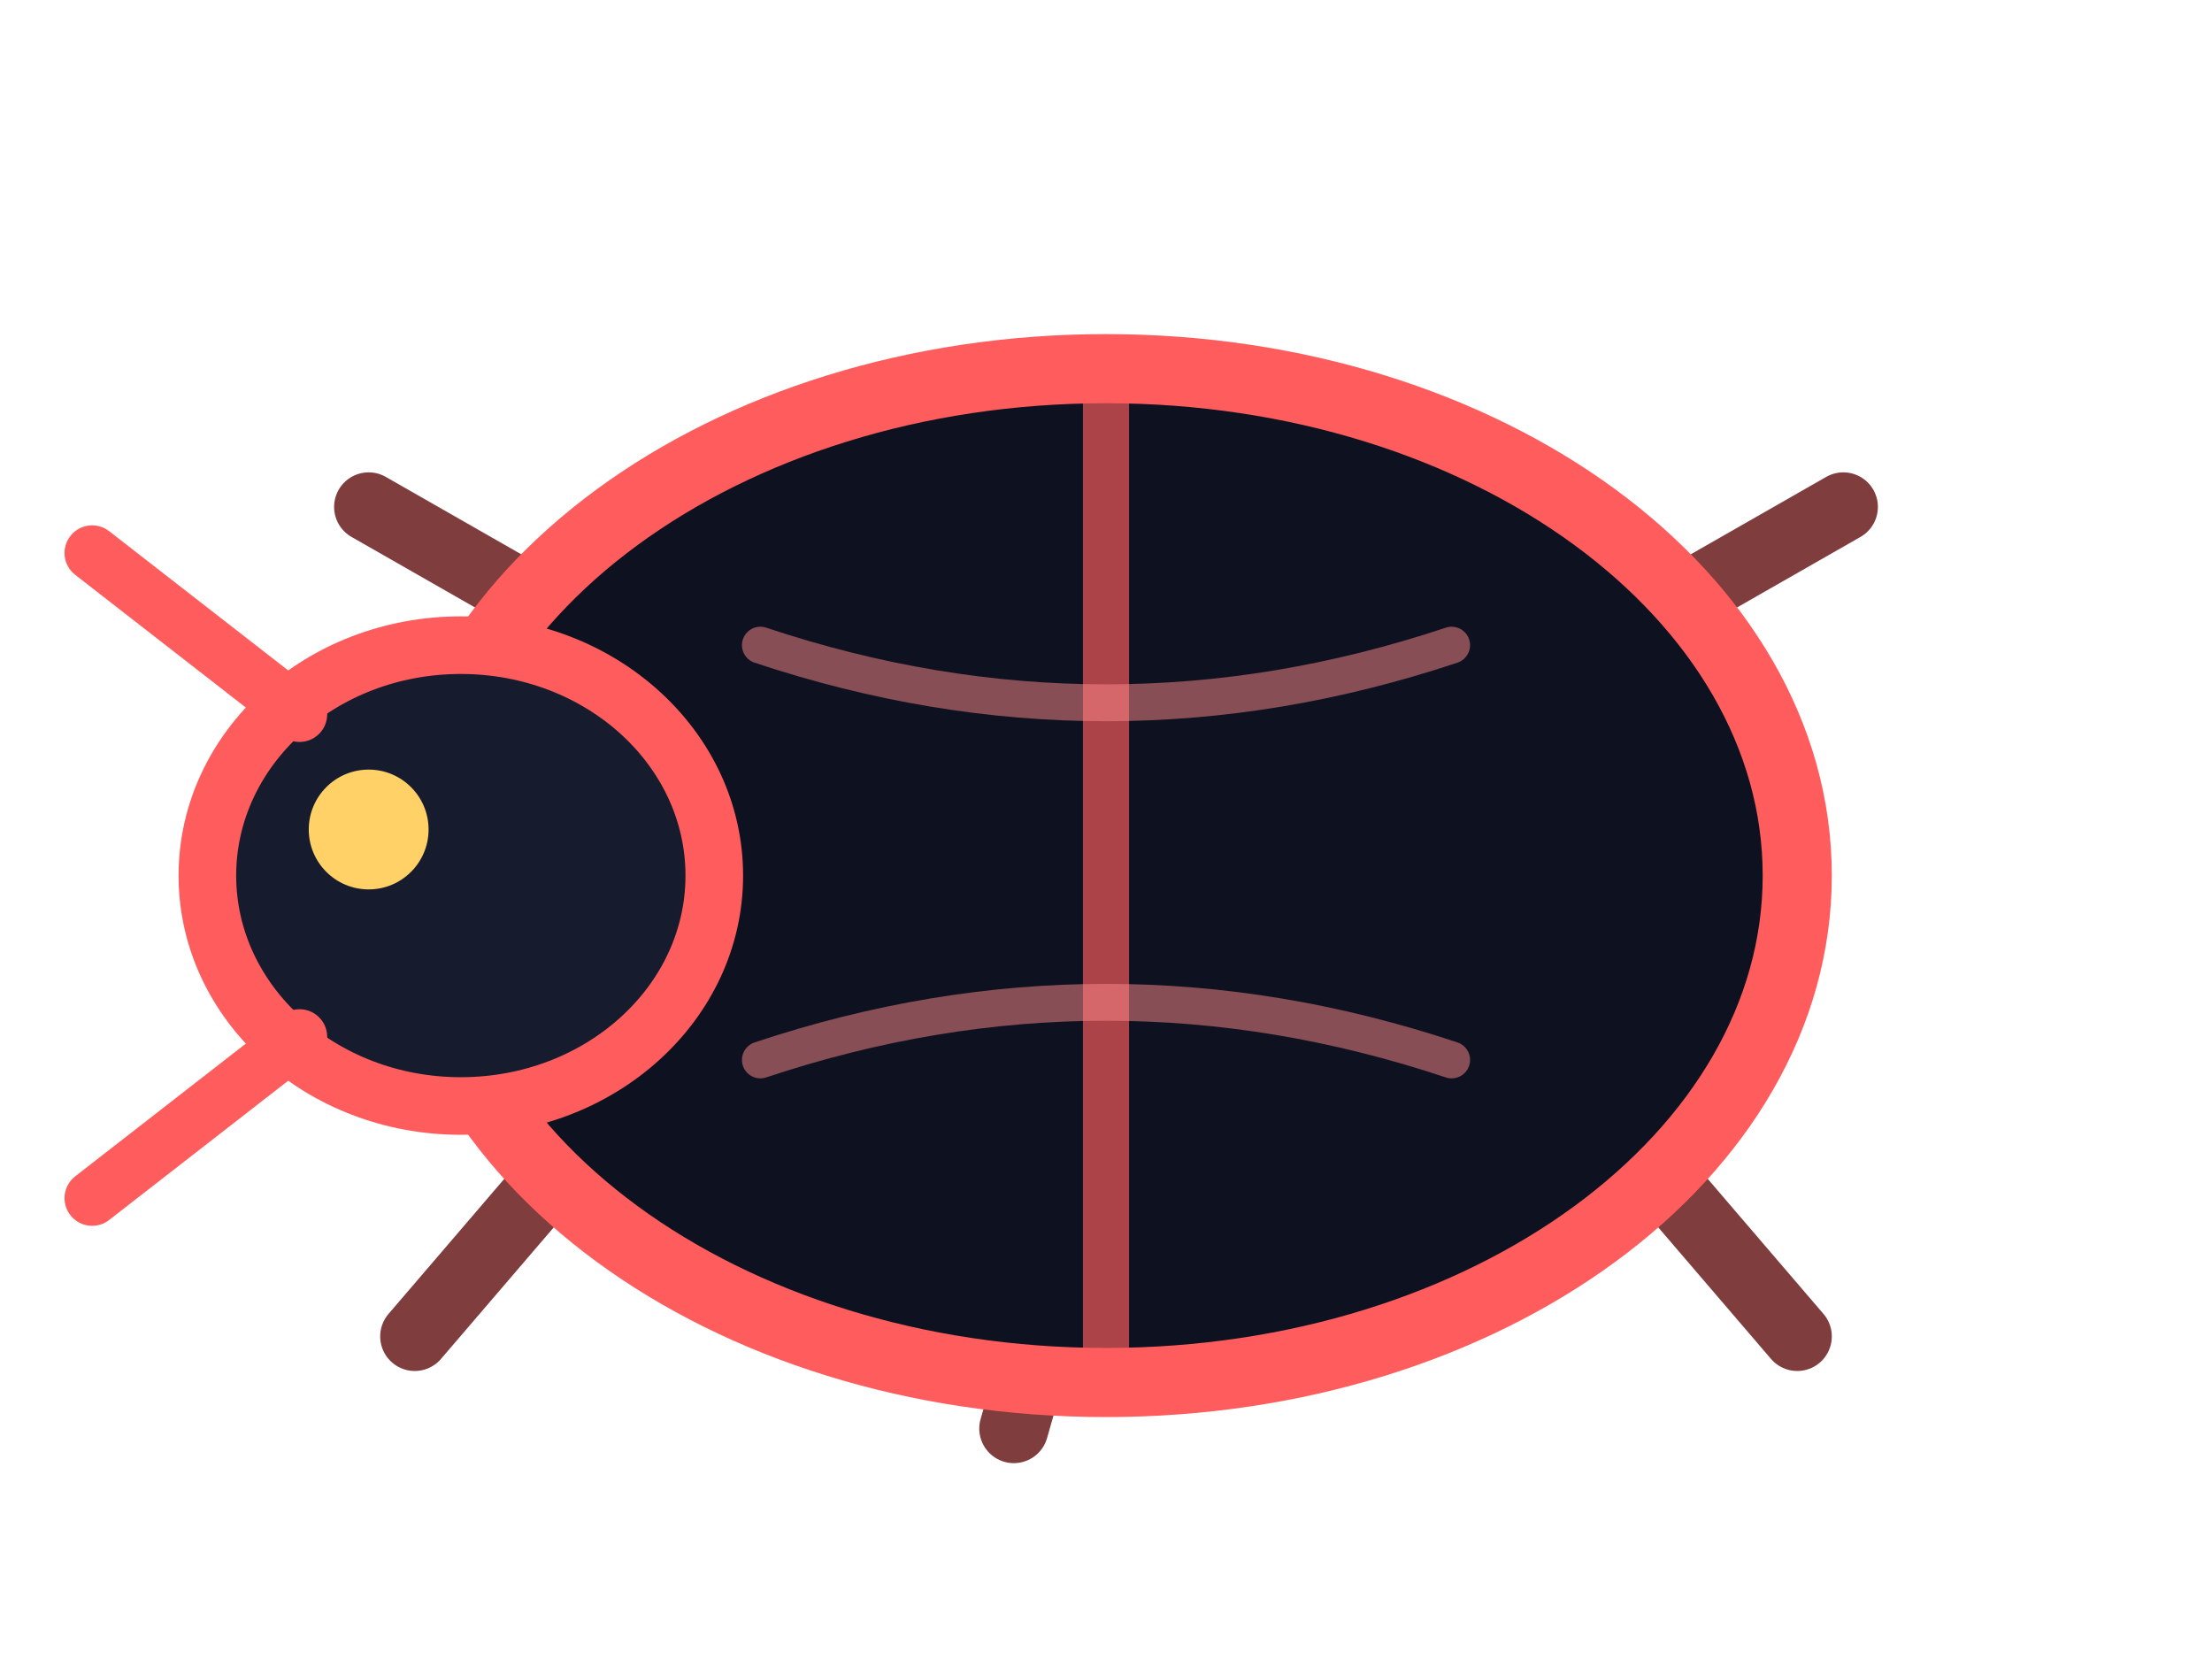
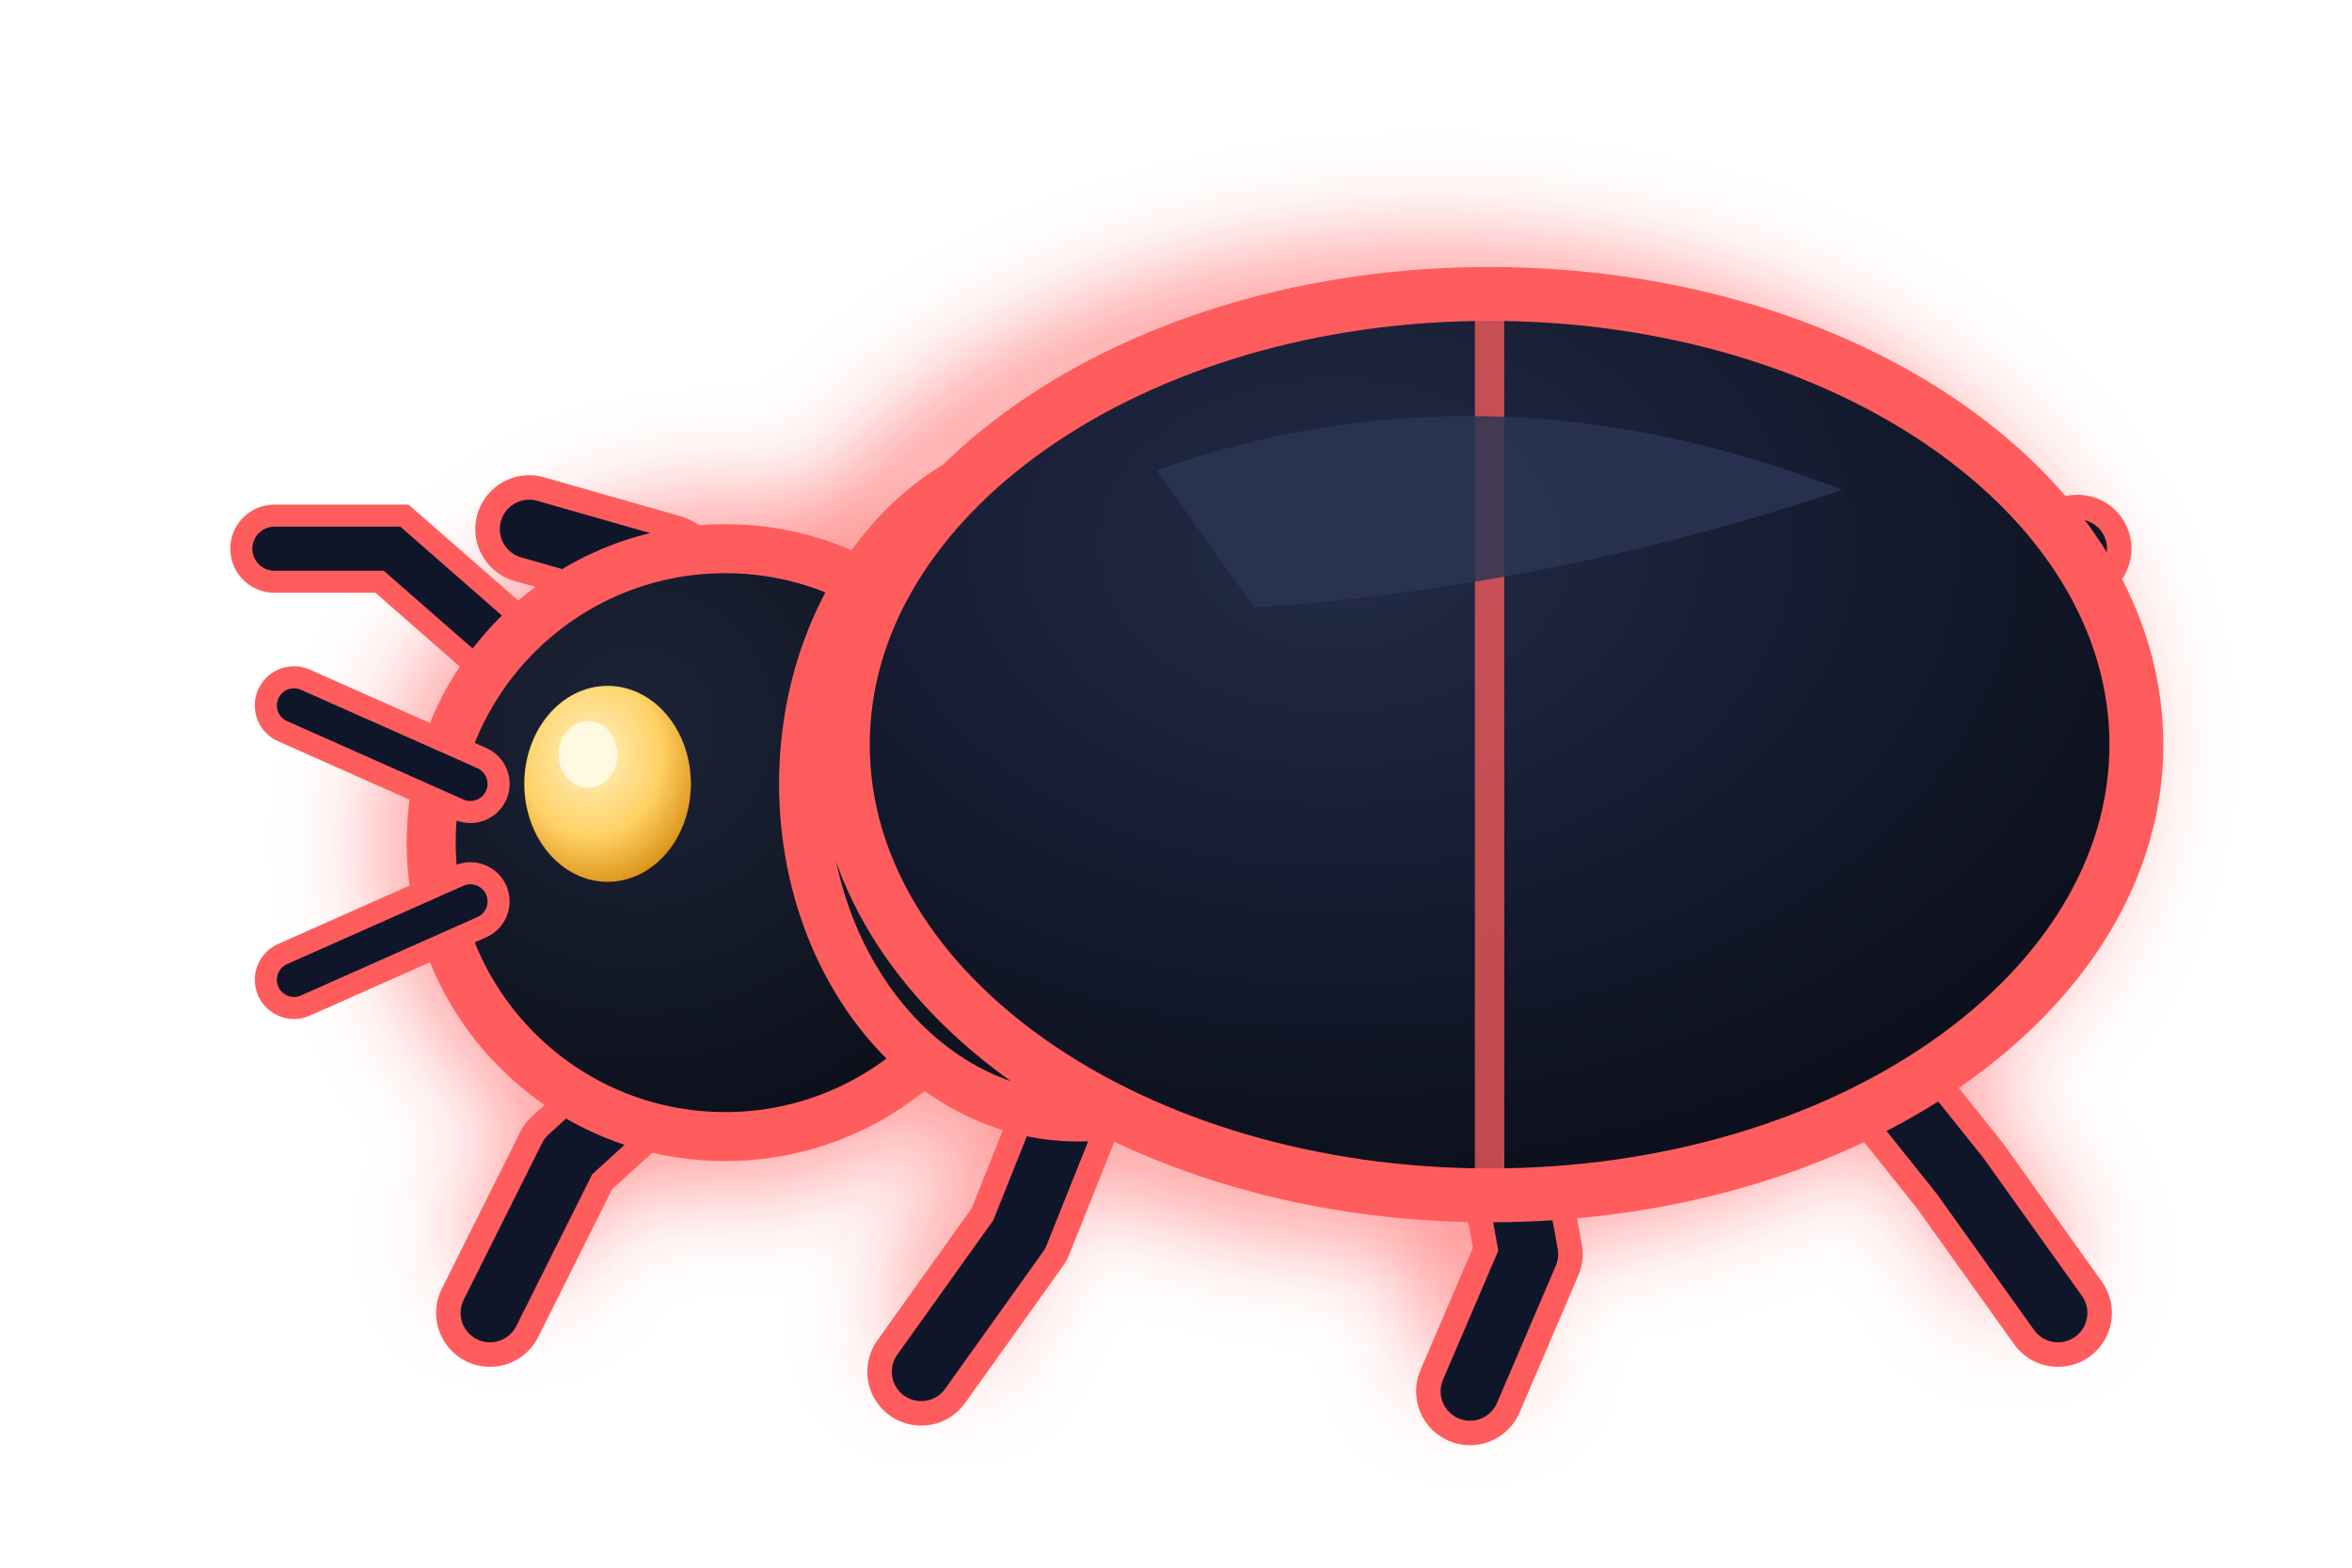
- <svg xmlns="http://www.w3.org/2000/svg" viewBox="0 0 96 72" width="96" height="72">
-   <g fill="none" stroke-linecap="round" stroke-linejoin="round">
-     <g stroke="#7f3d3d" stroke-width="3">
-       <path d="M30 44 L18 58 M48 48 L44 62 M66 44 L78 58" />
-       <path d="M30 30 L16 22 M66 30 L80 22" />
+ <svg xmlns="http://www.w3.org/2000/svg" viewBox="0 0 240 160" width="240" height="160">
+   <defs>
+     <radialGradient id="shell" cx="38%" cy="28%" r="78%">
+       <stop offset="0%" stop-color="#232c47" />
+       <stop offset="55%" stop-color="#141a2e" />
+       <stop offset="100%" stop-color="#0b0e18" />
+     </radialGradient>
+     <radialGradient id="head" cx="35%" cy="30%" r="80%">
+       <stop offset="0%" stop-color="#1c2438" />
+       <stop offset="100%" stop-color="#0b0e18" />
+     </radialGradient>
+     <filter id="glow" x="-40%" y="-40%" width="180%" height="180%">
+       <feGaussianBlur stdDeviation="5" />
+     </filter>
+     <radialGradient id="eye" cx="40%" cy="35%" r="70%">
+       <stop offset="0%" stop-color="#fff3c4" />
+       <stop offset="60%" stop-color="#ffd166" />
+       <stop offset="100%" stop-color="#d98f12" />
+     </radialGradient>
+   </defs>
+   <g filter="url(#glow)" opacity="0.55" fill="none" stroke="#ff2d2d" stroke-width="9" stroke-linecap="round" stroke-linejoin="round">
+     <path d="M78 96 L52 126 M110 104 L96 134 M150 104 L150 136 M186 98 L206 128" />
+     <ellipse cx="146" cy="76" rx="66" ry="46" />
+     <ellipse cx="74" cy="86" rx="30" ry="30" />
+   </g>
+   <g stroke-linecap="round" stroke-linejoin="round" fill="none">
+     <g stroke="#ff5d5d" stroke-width="11">
+       <path d="M80 98 L58 118 L50 134" />
+       <path d="M112 106 L104 126 L94 140" />
+       <path d="M152 106 L156 128 L150 142" />
+       <path d="M184 100 L200 120 L210 134" />
+       <path d="M92 74 L68 58 L54 54" />
+       <path d="M176 72 L198 58 L212 56" />
    </g>
-     <ellipse cx="48" cy="38" rx="30" ry="22" fill="#0e1220" stroke="#ff5d5d" stroke-width="3" />
-     <path d="M48 17 L48 59" stroke="#ff5d5d" stroke-width="2" opacity="0.65" />
-     <path d="M33 28 Q48 33 63 28 M33 46 Q48 41 63 46" stroke="#ff8a8a" stroke-width="1.6" opacity="0.5" />
-     <ellipse cx="20" cy="38" rx="11" ry="10" fill="#161c2e" stroke="#ff5d5d" stroke-width="2.5" />
-     <path d="M13 31 L4 24 M13 45 L4 52" stroke="#ff5d5d" stroke-width="2.4" />
-     <circle cx="16" cy="36" r="2.6" fill="#ffd166" />
+     <g stroke="#10162a" stroke-width="6">
+       <path d="M80 98 L58 118 L50 134" />
+       <path d="M112 106 L104 126 L94 140" />
+       <path d="M152 106 L156 128 L150 142" />
+       <path d="M184 100 L200 120 L210 134" />
+       <path d="M92 74 L68 58 L54 54" />
+       <path d="M176 72 L198 58 L212 56" />
+     </g>
  </g>
+   <g fill="none" stroke-linecap="round">
+     <path d="M56 70 L40 56 L28 56" stroke="#ff5d5d" stroke-width="9" />
+     <path d="M56 70 L40 56 L28 56" stroke="#10162a" stroke-width="4.5" />
+   </g>
+   <ellipse cx="74" cy="86" rx="30" ry="30" fill="url(#head)" stroke="#ff5d5d" stroke-width="5" />
+   <g fill="none" stroke-linecap="round">
+     <path d="M48 92 L30 100 M48 80 L30 72" stroke="#ff5d5d" stroke-width="8" />
+     <path d="M48 92 L30 100 M48 80 L30 72" stroke="#10162a" stroke-width="3.5" />
+   </g>
+   <ellipse cx="110" cy="80" rx="28" ry="34" fill="url(#head)" stroke="#ff5d5d" stroke-width="5" />
+   <ellipse cx="152" cy="76" rx="66" ry="46" fill="url(#shell)" stroke="#ff5d5d" stroke-width="5.5" />
+   <path d="M152 31 L152 121" stroke="#ff5d5d" stroke-width="3" opacity="0.75" />
+   <path d="M118 48 Q152 36 188 50 Q158 60 128 62 Z" fill="#2a3552" opacity="0.85" />
+   <ellipse cx="62" cy="80" rx="8.5" ry="10" fill="url(#eye)" />
+   <ellipse cx="60" cy="77" rx="3" ry="3.4" fill="#fffbe8" opacity="0.9" />
</svg>
